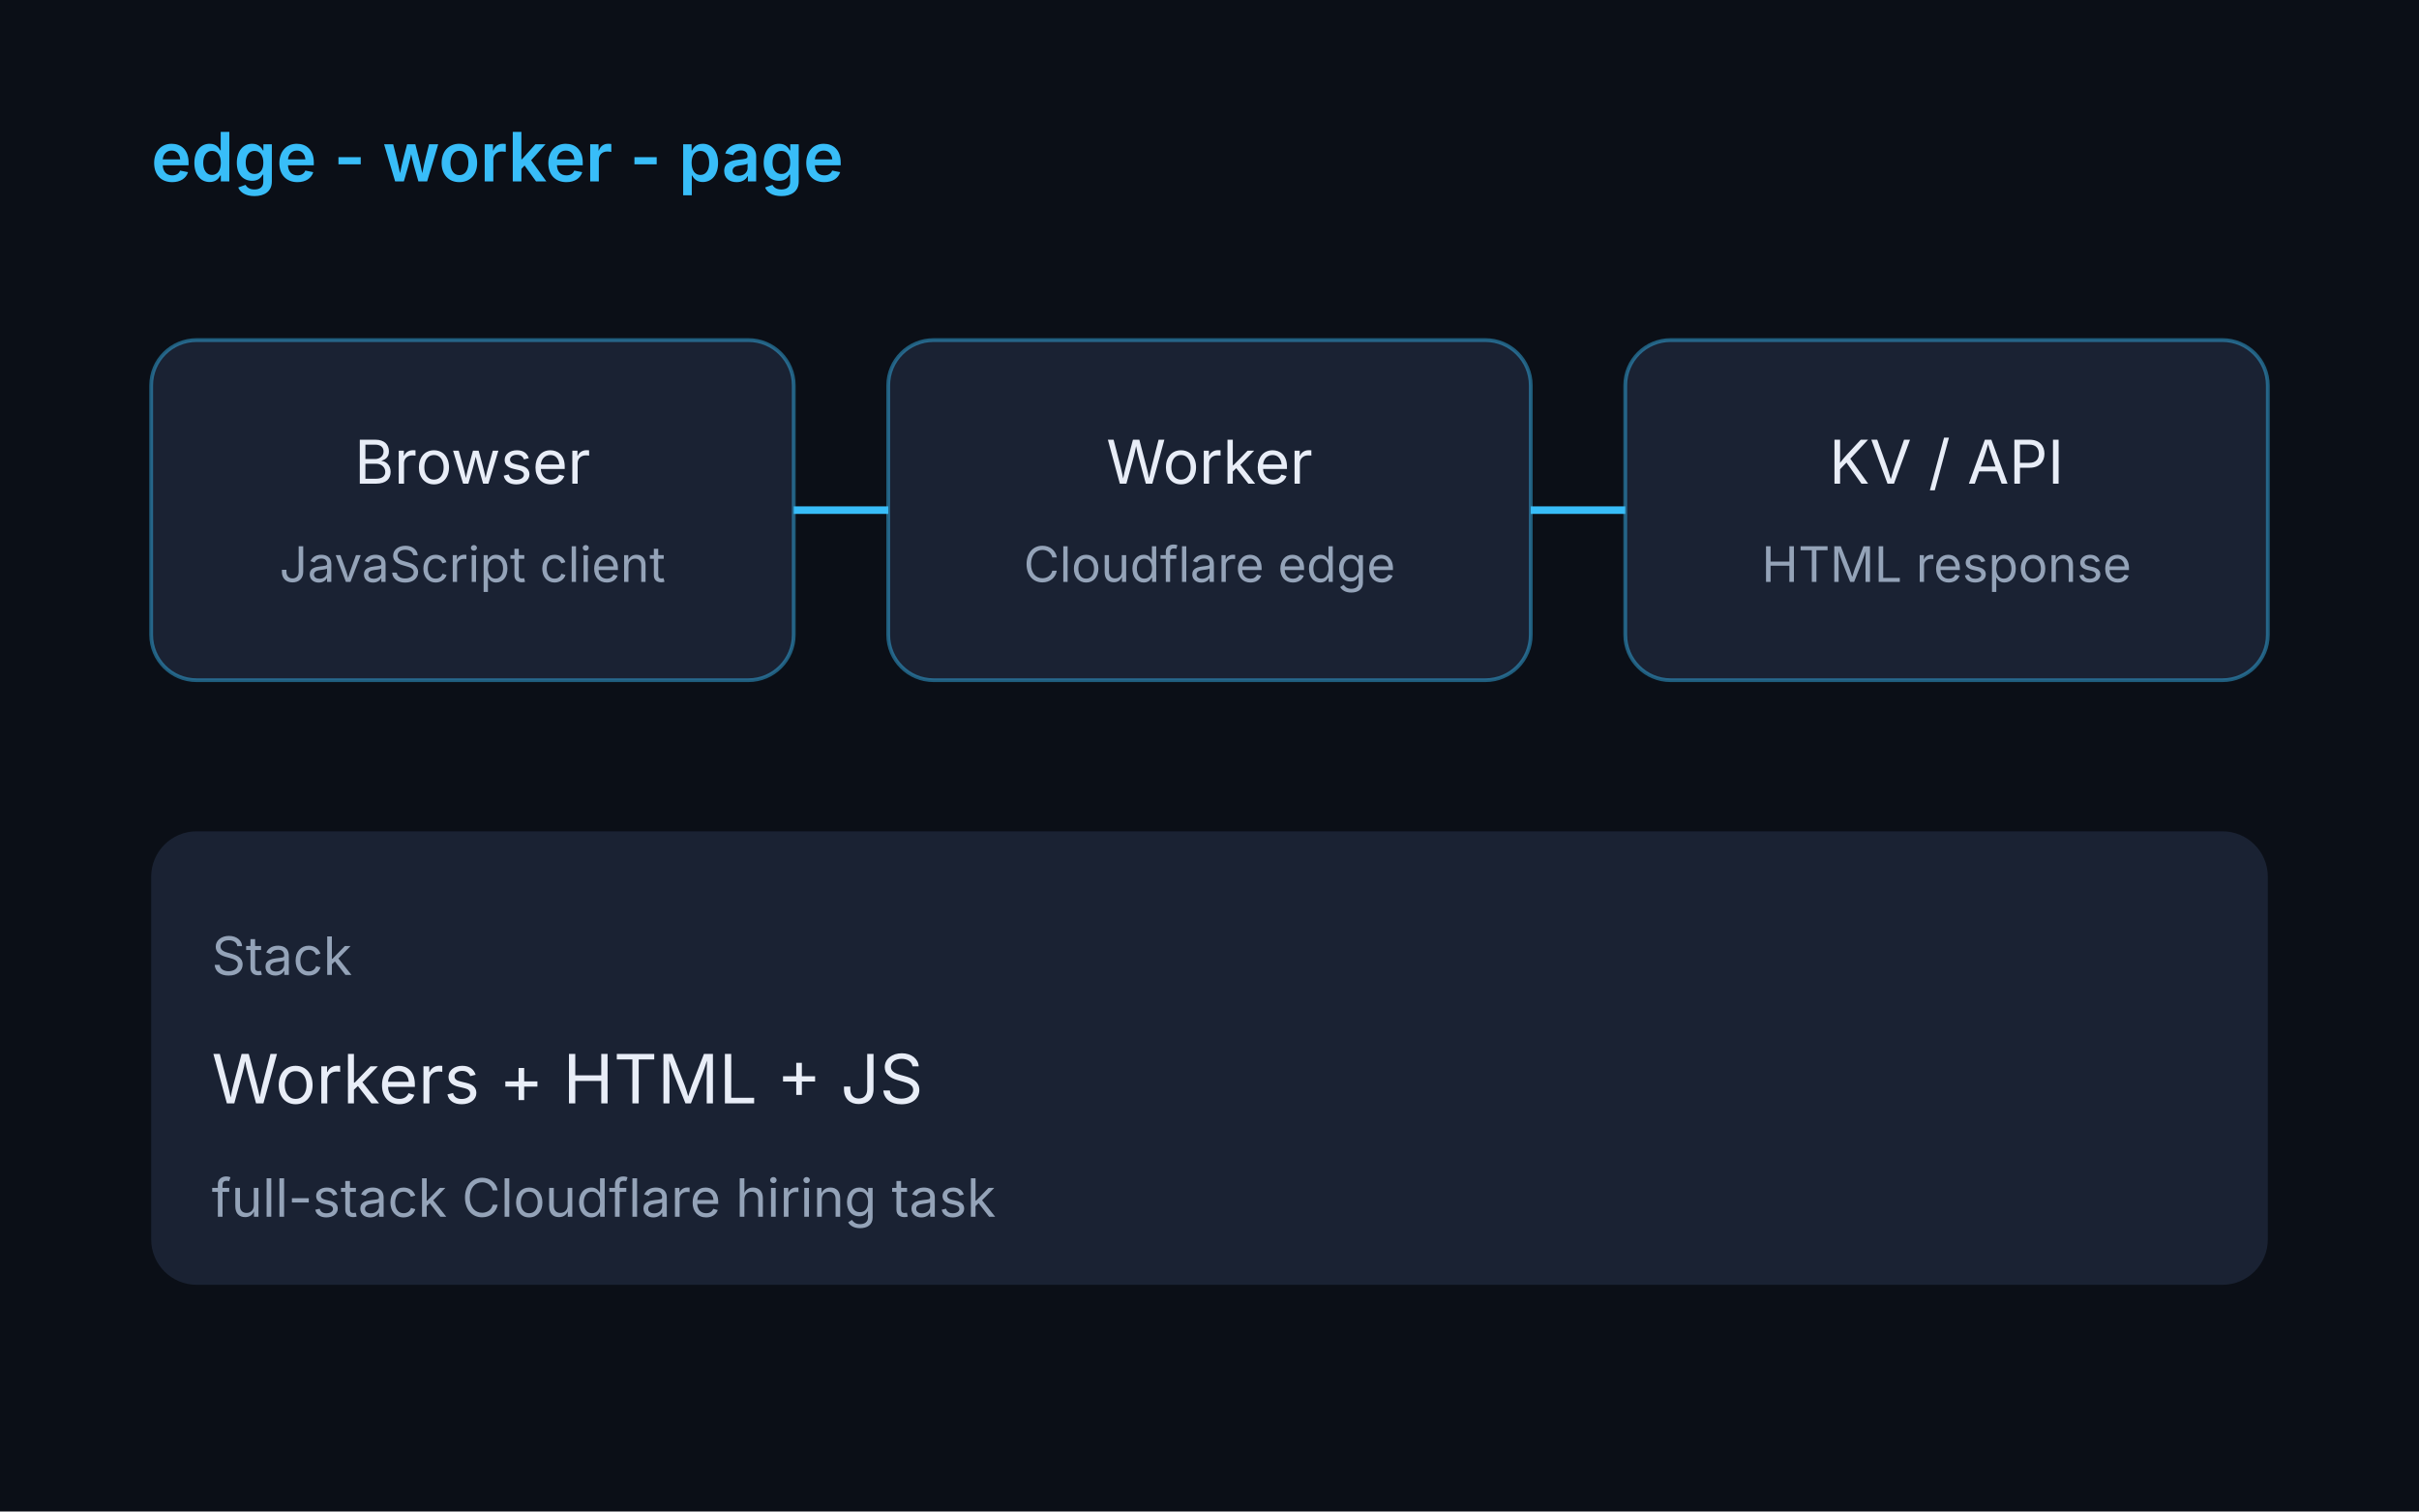
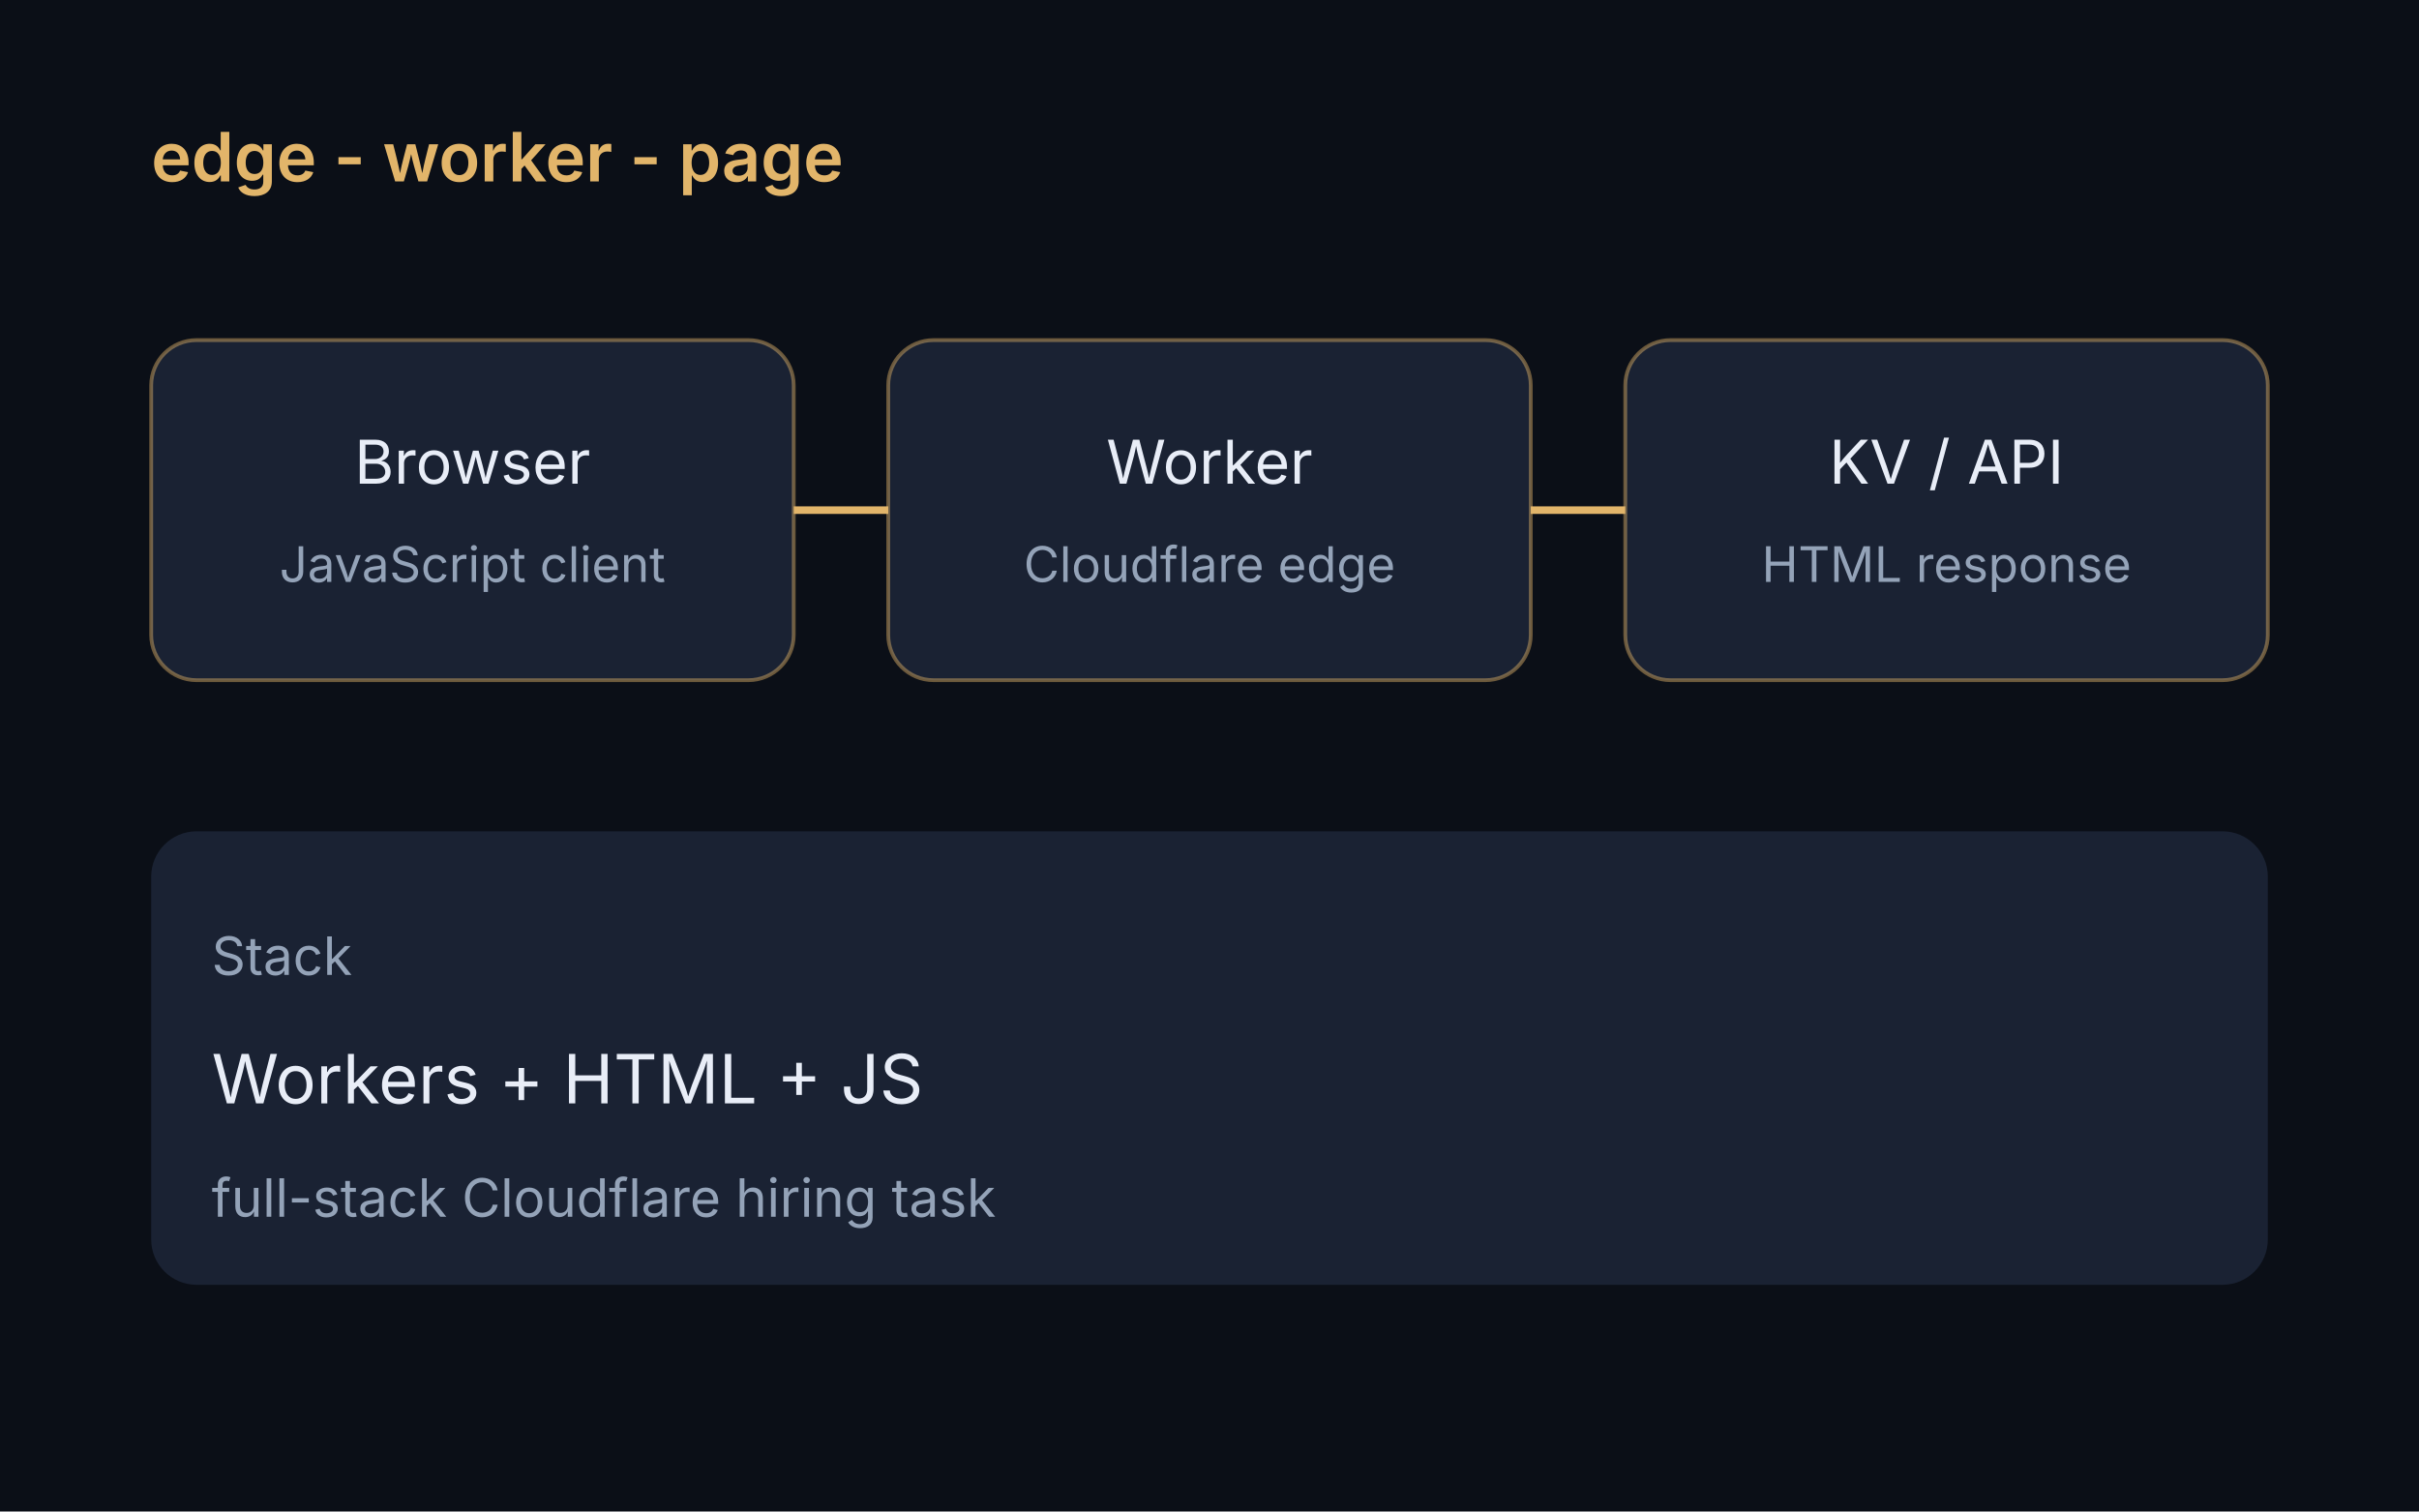
<svg xmlns="http://www.w3.org/2000/svg" width="640" height="400" viewBox="0 0 640 400" role="img" aria-label="Full-stack app on Cloudflare Workers">
  <rect width="640" height="400" fill="#0b0f17" />
-   <text x="40" y="48" fill="#38bdf8" font-family="Inter, system-ui, sans-serif" font-size="18" font-weight="600">edge - worker - page</text>
-   <rect x="40" y="90" width="170" height="90" rx="12" fill="#1a2233" stroke="#38bdf8" stroke-opacity="0.45" />
+   <text x="40" y="48" fill="#e2b56a" font-family="Inter, system-ui, sans-serif" font-size="18" font-weight="600">edge - worker - page</text>
+   <rect x="40" y="90" width="170" height="90" rx="12" fill="#1a2233" stroke="#e2b56a" stroke-opacity="0.45" />
  <text x="125" y="128" text-anchor="middle" fill="#e8edf7" font-family="Inter, system-ui, sans-serif" font-size="16">Browser</text>
  <text x="125" y="154" text-anchor="middle" fill="#94a3b8" font-family="Inter, system-ui, sans-serif" font-size="13">JavaScript client</text>
-   <rect x="235" y="90" width="170" height="90" rx="12" fill="#1a2233" stroke="#38bdf8" stroke-opacity="0.45" />
+   <rect x="235" y="90" width="170" height="90" rx="12" fill="#1a2233" stroke="#e2b56a" stroke-opacity="0.45" />
  <text x="320" y="128" text-anchor="middle" fill="#e8edf7" font-family="Inter, system-ui, sans-serif" font-size="16">Worker</text>
  <text x="320" y="154" text-anchor="middle" fill="#94a3b8" font-family="Inter, system-ui, sans-serif" font-size="13">Cloudflare edge</text>
-   <rect x="430" y="90" width="170" height="90" rx="12" fill="#1a2233" stroke="#38bdf8" stroke-opacity="0.45" />
+   <rect x="430" y="90" width="170" height="90" rx="12" fill="#1a2233" stroke="#e2b56a" stroke-opacity="0.45" />
  <text x="515" y="128" text-anchor="middle" fill="#e8edf7" font-family="Inter, system-ui, sans-serif" font-size="16">KV / API</text>
  <text x="515" y="154" text-anchor="middle" fill="#94a3b8" font-family="Inter, system-ui, sans-serif" font-size="13">HTML response</text>
-   <path d="M210 135h25" stroke="#38bdf8" stroke-width="2" />
-   <path d="M405 135h25" stroke="#38bdf8" stroke-width="2" />
+   <path d="M210 135h25" stroke="#e2b56a" stroke-width="2" />
+   <path d="M405 135h25" stroke="#e2b56a" stroke-width="2" />
  <rect x="40" y="220" width="560" height="120" rx="12" fill="#1a2233" />
  <text x="56" y="258" fill="#94a3b8" font-family="Inter, system-ui, sans-serif" font-size="14">Stack</text>
  <text x="56" y="292" fill="#e8edf7" font-family="Inter, system-ui, sans-serif" font-size="18">Workers + HTML + JS</text>
  <text x="56" y="322" fill="#94a3b8" font-family="Inter, system-ui, sans-serif" font-size="14">full-stack Cloudflare hiring task</text>
</svg>
